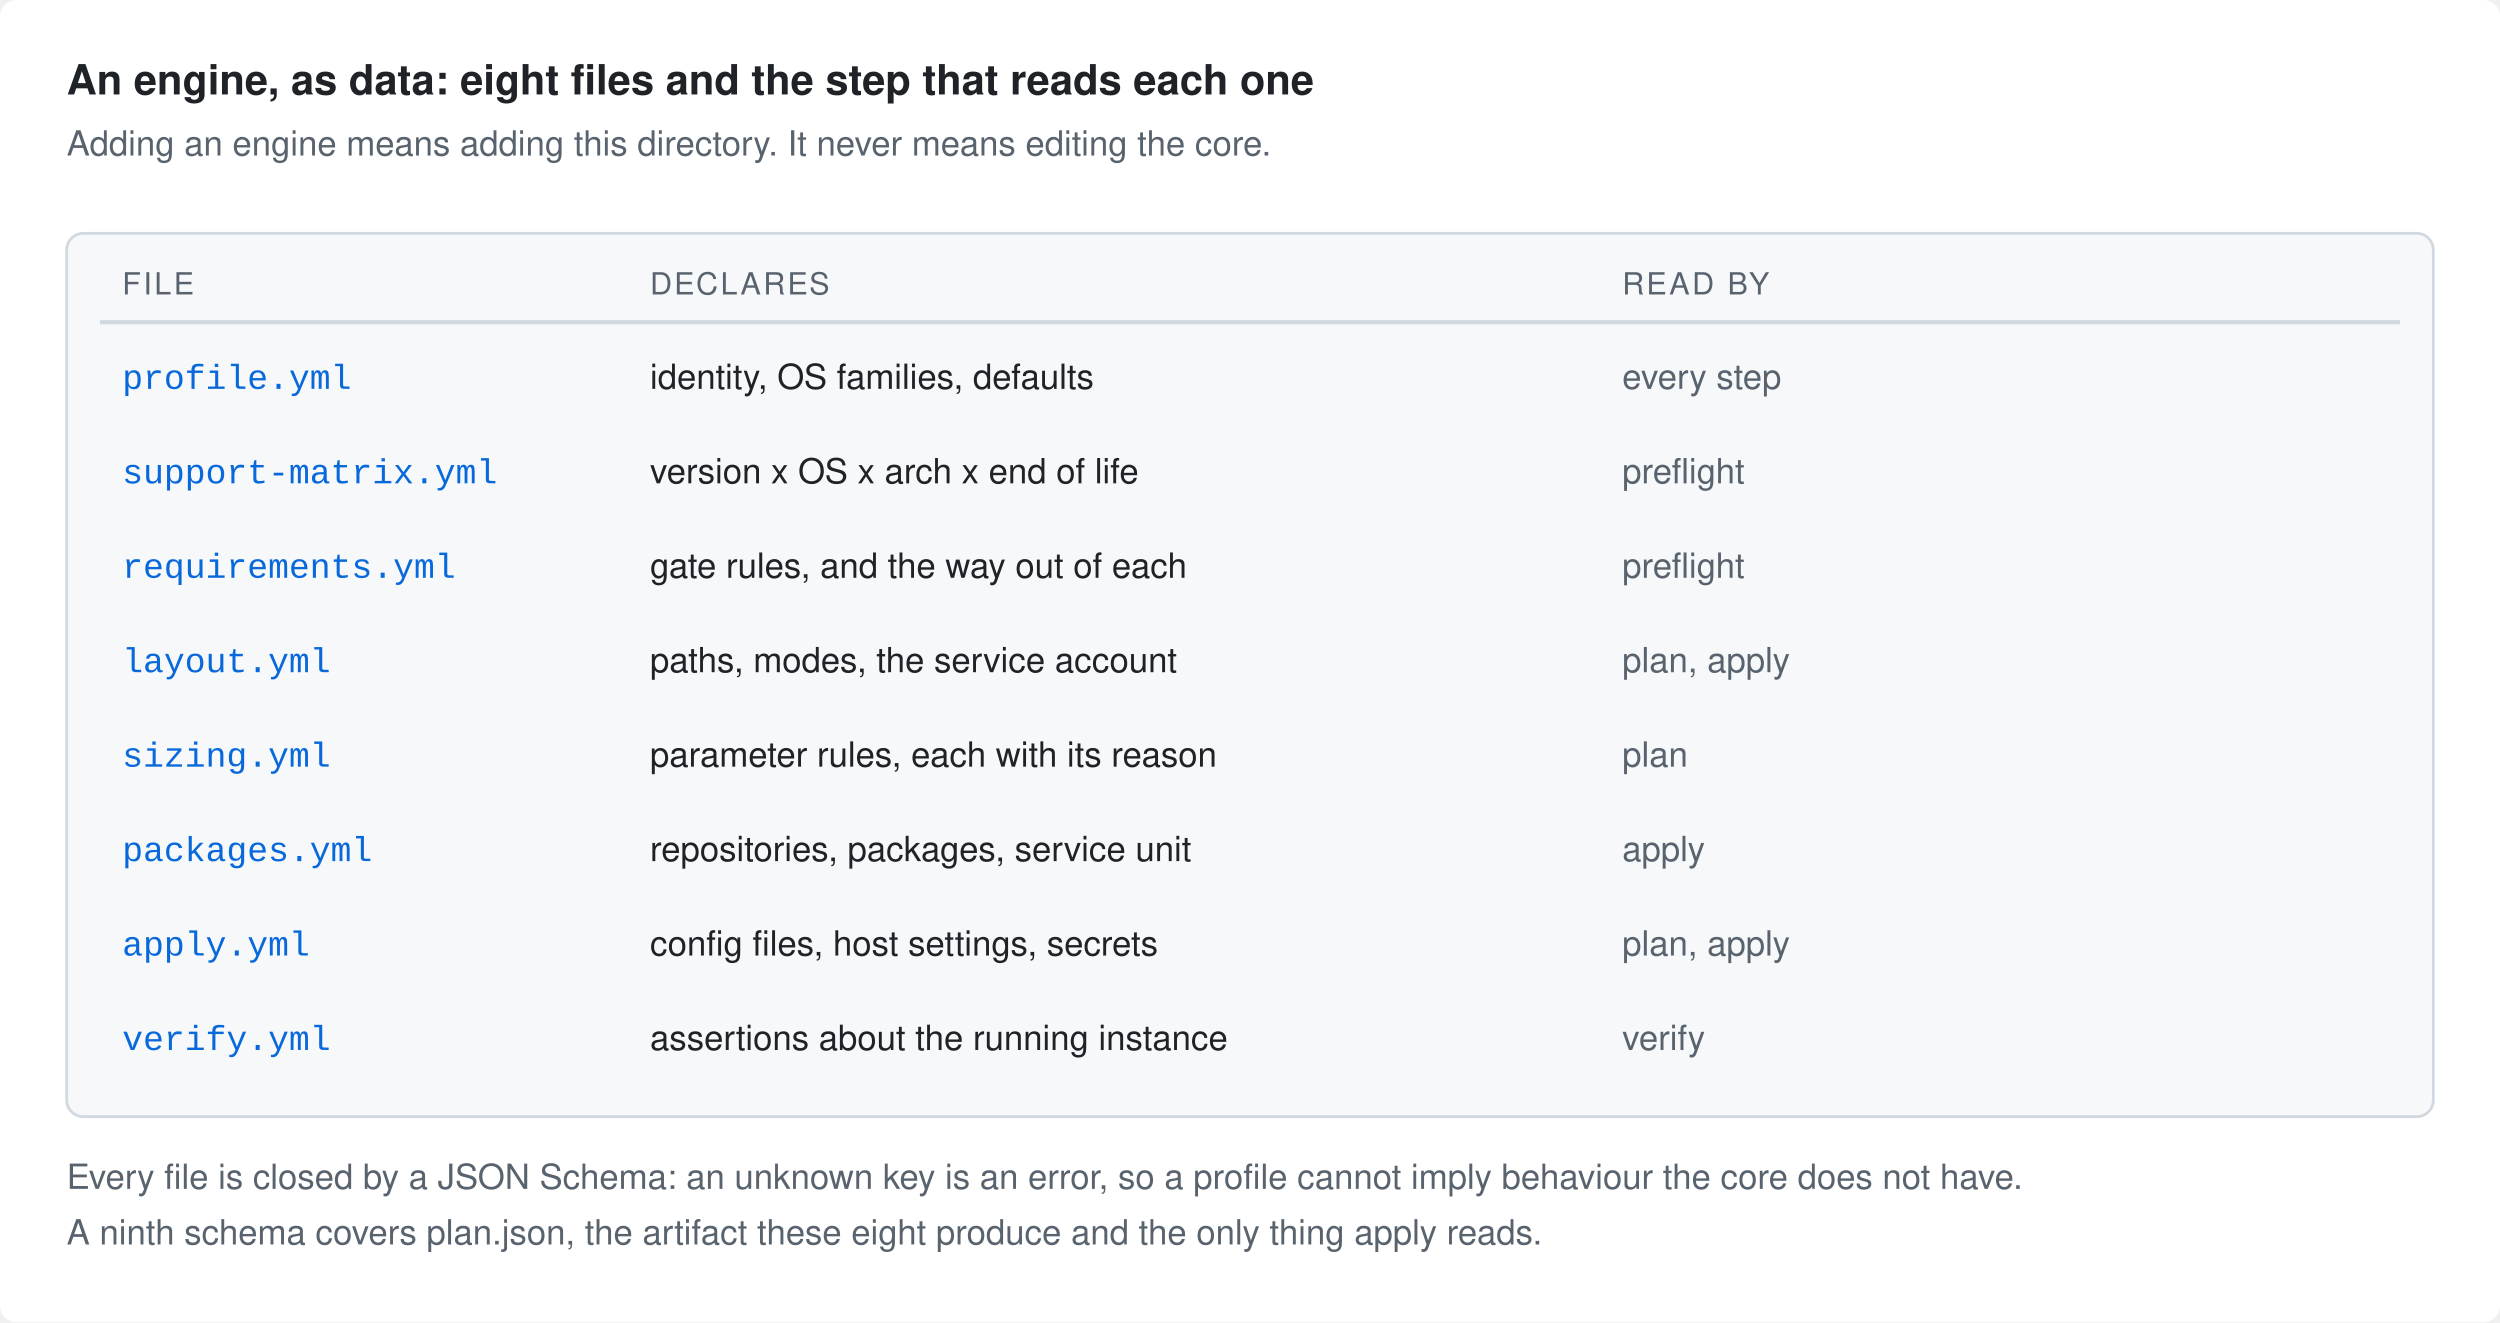
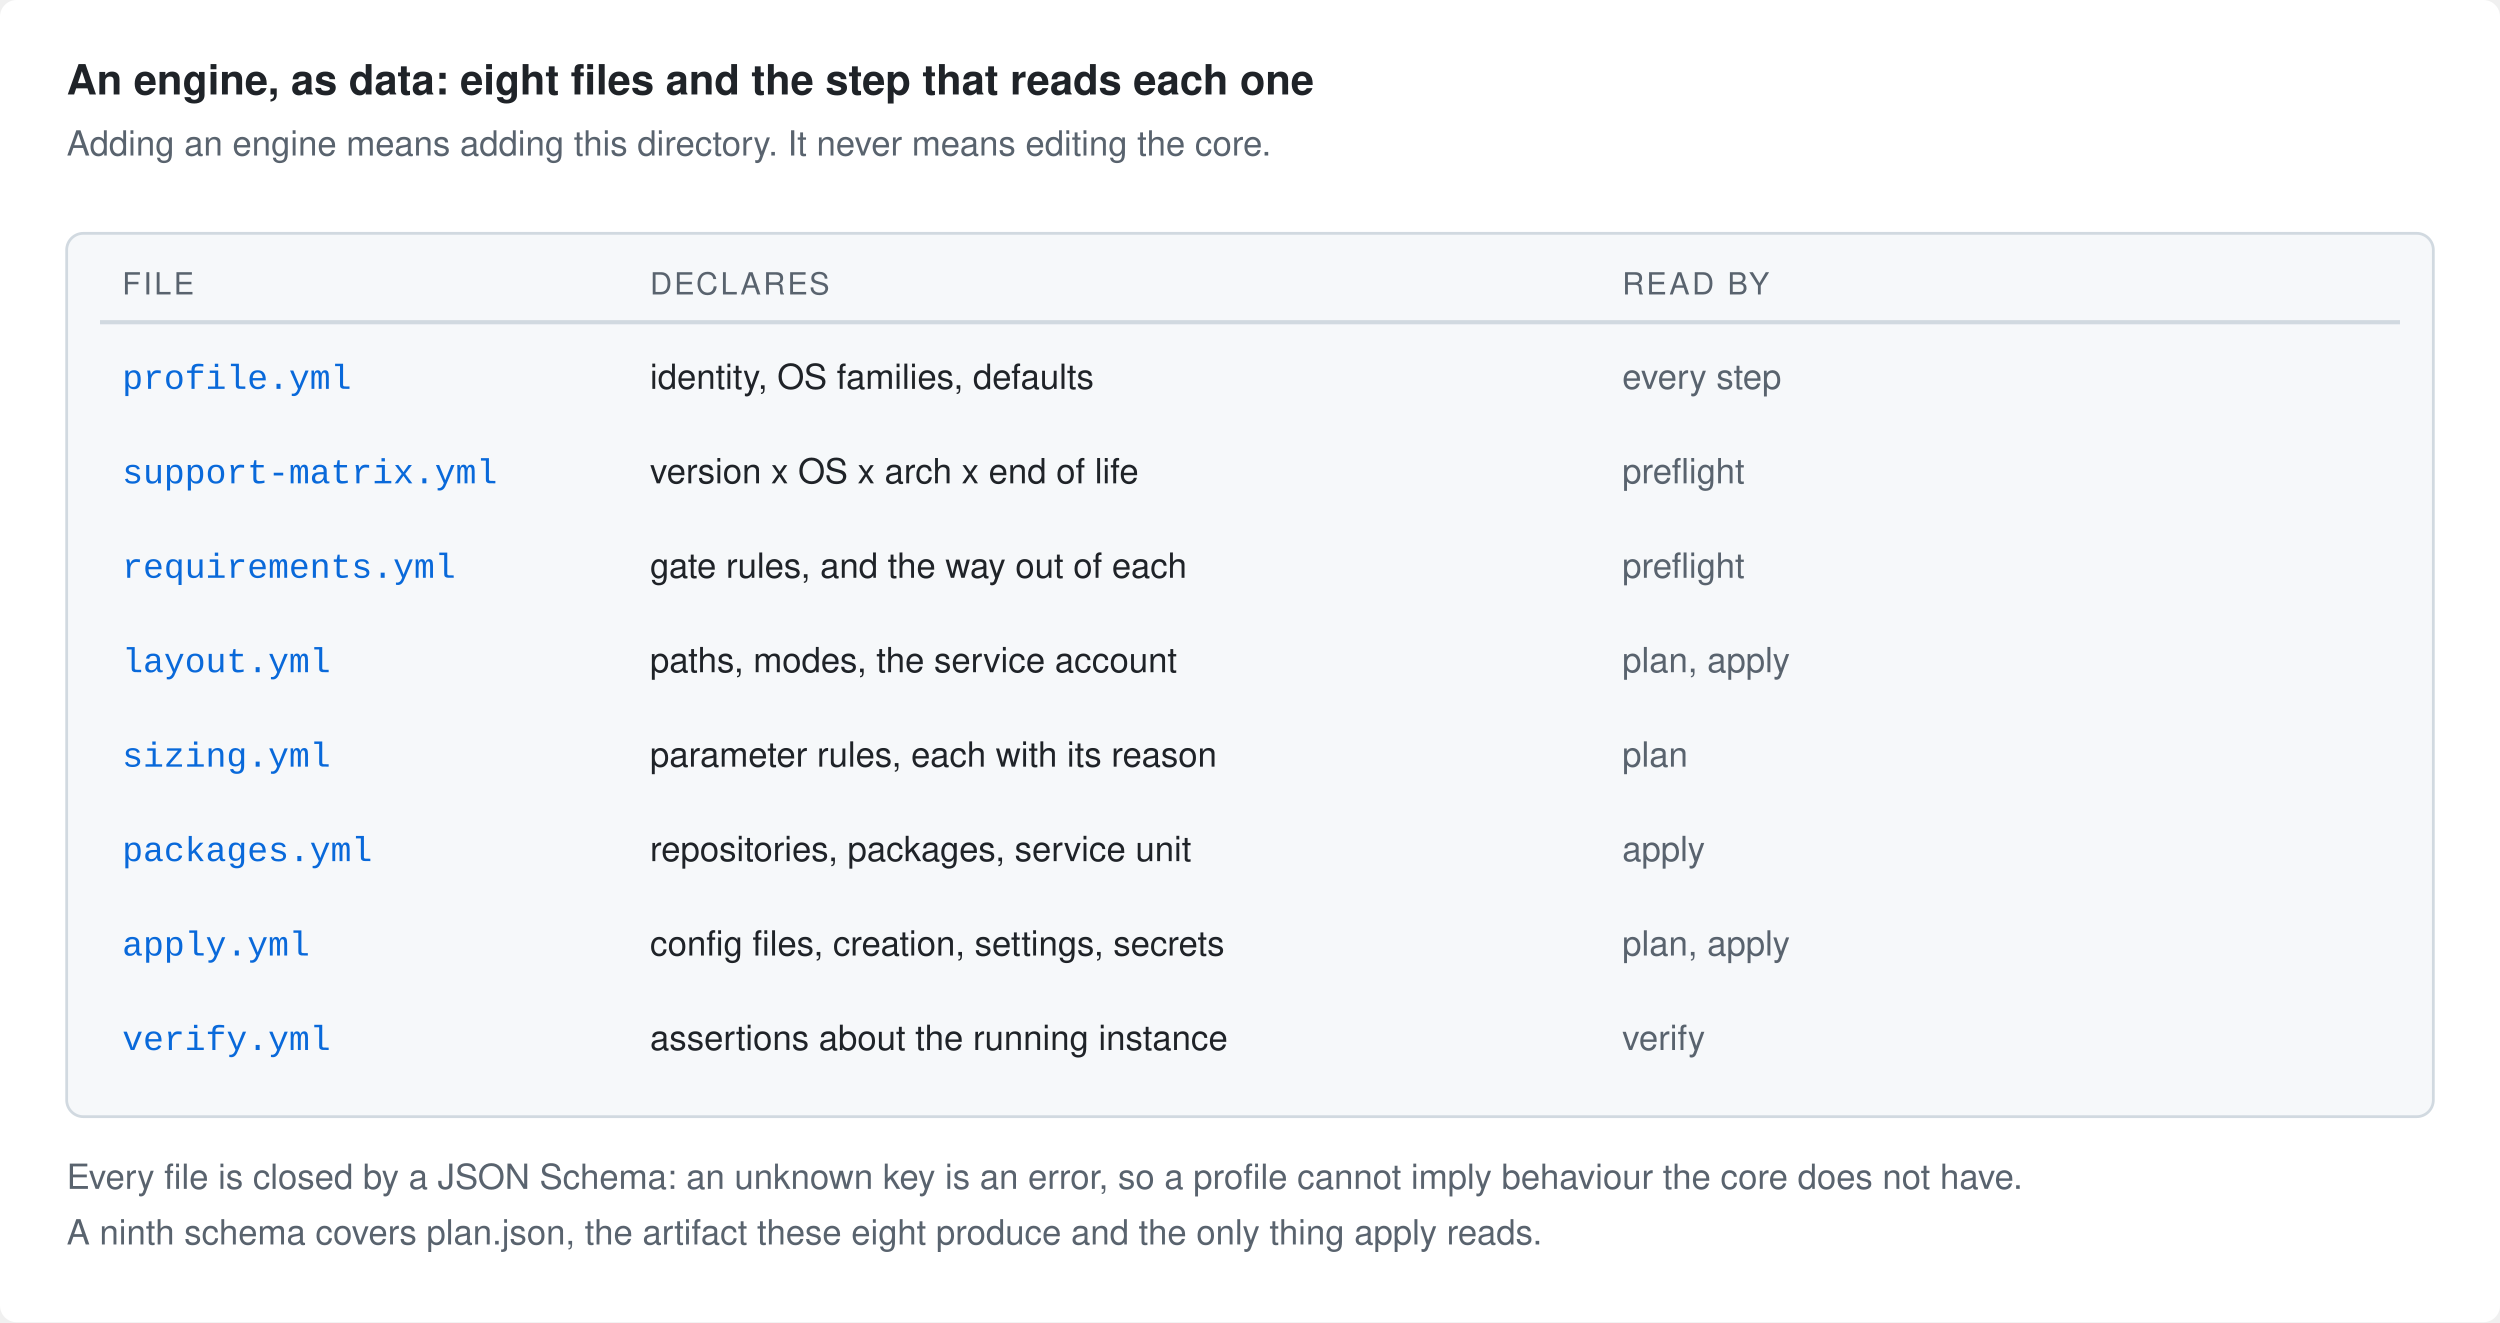
<svg xmlns="http://www.w3.org/2000/svg" width="900" height="476" viewBox="0 0 900 476" role="img">
  <defs>
    <marker id="arrow" viewBox="0 0 10 10" refX="9" refY="5" markerWidth="6" markerHeight="6" orient="auto">
      <path d="M 0 0 L 10 5 L 0 10 z" fill="context-stroke" />
    </marker>
  </defs>
  <rect x="0" y="0" width="900" height="476" rx="6" fill="#ffffff" stroke="none" stroke-width="1" />
  <text x="24.0" y="34" fill="#1f2328" font-family="-apple-system, BlinkMacSystemFont, 'Segoe UI', Helvetica, Arial, sans-serif" font-size="15" font-weight="600" text-anchor="start" letter-spacing="normal" xml:space="preserve">An engine, as data: eight files and the step that reads each one</text>
  <text x="24.0" y="56" fill="#59636e" font-family="-apple-system, BlinkMacSystemFont, 'Segoe UI', Helvetica, Arial, sans-serif" font-size="12.5" font-weight="normal" text-anchor="start" letter-spacing="normal" xml:space="preserve">Adding an engine means adding this directory. It never means editing the core.</text>
  <rect x="24.0" y="84.0" width="852.0" height="318.0" rx="6" fill="#f6f8fa" stroke="#d1d9e0" stroke-width="1" />
  <text x="44.0" y="106.0" fill="#59636e" font-family="-apple-system, BlinkMacSystemFont, 'Segoe UI', Helvetica, Arial, sans-serif" font-size="11" font-weight="normal" text-anchor="start" letter-spacing="0.08em" xml:space="preserve">FILE</text>
  <text x="234.0" y="106.0" fill="#59636e" font-family="-apple-system, BlinkMacSystemFont, 'Segoe UI', Helvetica, Arial, sans-serif" font-size="11" font-weight="normal" text-anchor="start" letter-spacing="0.08em" xml:space="preserve">DECLARES</text>
  <text x="584.0" y="106.0" fill="#59636e" font-family="-apple-system, BlinkMacSystemFont, 'Segoe UI', Helvetica, Arial, sans-serif" font-size="11" font-weight="normal" text-anchor="start" letter-spacing="0.08em" xml:space="preserve">READ BY</text>
  <line x1="36.0" y1="116.0" x2="864.0" y2="116.0" stroke="#d1d9e0" stroke-width="1.5" />
  <text x="44.0" y="140.0" fill="#0969da" font-family="ui-monospace, SFMono-Regular, Menlo, Consolas, 'Liberation Mono', monospace" font-size="12.5" font-weight="normal" text-anchor="start" letter-spacing="normal" xml:space="preserve">profile.yml</text>
  <text x="234.0" y="140.0" fill="#1f2328" font-family="-apple-system, BlinkMacSystemFont, 'Segoe UI', Helvetica, Arial, sans-serif" font-size="12.5" font-weight="normal" text-anchor="start" letter-spacing="normal" xml:space="preserve">identity, OS families, defaults</text>
  <text x="584.0" y="140.0" fill="#59636e" font-family="-apple-system, BlinkMacSystemFont, 'Segoe UI', Helvetica, Arial, sans-serif" font-size="12.5" font-weight="normal" text-anchor="start" letter-spacing="normal" xml:space="preserve">every step</text>
  <text x="44.0" y="174.0" fill="#0969da" font-family="ui-monospace, SFMono-Regular, Menlo, Consolas, 'Liberation Mono', monospace" font-size="12.5" font-weight="normal" text-anchor="start" letter-spacing="normal" xml:space="preserve">support-matrix.yml</text>
  <text x="234.0" y="174.0" fill="#1f2328" font-family="-apple-system, BlinkMacSystemFont, 'Segoe UI', Helvetica, Arial, sans-serif" font-size="12.5" font-weight="normal" text-anchor="start" letter-spacing="normal" xml:space="preserve">version x OS x arch x end of life</text>
  <text x="584.0" y="174.0" fill="#59636e" font-family="-apple-system, BlinkMacSystemFont, 'Segoe UI', Helvetica, Arial, sans-serif" font-size="12.5" font-weight="normal" text-anchor="start" letter-spacing="normal" xml:space="preserve">preflight</text>
  <text x="44.0" y="208.0" fill="#0969da" font-family="ui-monospace, SFMono-Regular, Menlo, Consolas, 'Liberation Mono', monospace" font-size="12.5" font-weight="normal" text-anchor="start" letter-spacing="normal" xml:space="preserve">requirements.yml</text>
  <text x="234.0" y="208.0" fill="#1f2328" font-family="-apple-system, BlinkMacSystemFont, 'Segoe UI', Helvetica, Arial, sans-serif" font-size="12.5" font-weight="normal" text-anchor="start" letter-spacing="normal" xml:space="preserve">gate rules, and the way out of each</text>
  <text x="584.0" y="208.0" fill="#59636e" font-family="-apple-system, BlinkMacSystemFont, 'Segoe UI', Helvetica, Arial, sans-serif" font-size="12.5" font-weight="normal" text-anchor="start" letter-spacing="normal" xml:space="preserve">preflight</text>
  <text x="44.0" y="242.0" fill="#0969da" font-family="ui-monospace, SFMono-Regular, Menlo, Consolas, 'Liberation Mono', monospace" font-size="12.5" font-weight="normal" text-anchor="start" letter-spacing="normal" xml:space="preserve">layout.yml</text>
  <text x="234.0" y="242.0" fill="#1f2328" font-family="-apple-system, BlinkMacSystemFont, 'Segoe UI', Helvetica, Arial, sans-serif" font-size="12.5" font-weight="normal" text-anchor="start" letter-spacing="normal" xml:space="preserve">paths, modes, the service account</text>
  <text x="584.0" y="242.0" fill="#59636e" font-family="-apple-system, BlinkMacSystemFont, 'Segoe UI', Helvetica, Arial, sans-serif" font-size="12.5" font-weight="normal" text-anchor="start" letter-spacing="normal" xml:space="preserve">plan, apply</text>
  <text x="44.0" y="276.0" fill="#0969da" font-family="ui-monospace, SFMono-Regular, Menlo, Consolas, 'Liberation Mono', monospace" font-size="12.5" font-weight="normal" text-anchor="start" letter-spacing="normal" xml:space="preserve">sizing.yml</text>
  <text x="234.0" y="276.0" fill="#1f2328" font-family="-apple-system, BlinkMacSystemFont, 'Segoe UI', Helvetica, Arial, sans-serif" font-size="12.5" font-weight="normal" text-anchor="start" letter-spacing="normal" xml:space="preserve">parameter rules, each with its reason</text>
  <text x="584.0" y="276.0" fill="#59636e" font-family="-apple-system, BlinkMacSystemFont, 'Segoe UI', Helvetica, Arial, sans-serif" font-size="12.5" font-weight="normal" text-anchor="start" letter-spacing="normal" xml:space="preserve">plan</text>
  <text x="44.0" y="310.0" fill="#0969da" font-family="ui-monospace, SFMono-Regular, Menlo, Consolas, 'Liberation Mono', monospace" font-size="12.5" font-weight="normal" text-anchor="start" letter-spacing="normal" xml:space="preserve">packages.yml</text>
  <text x="234.0" y="310.0" fill="#1f2328" font-family="-apple-system, BlinkMacSystemFont, 'Segoe UI', Helvetica, Arial, sans-serif" font-size="12.5" font-weight="normal" text-anchor="start" letter-spacing="normal" xml:space="preserve">repositories, packages, service unit</text>
  <text x="584.0" y="310.0" fill="#59636e" font-family="-apple-system, BlinkMacSystemFont, 'Segoe UI', Helvetica, Arial, sans-serif" font-size="12.5" font-weight="normal" text-anchor="start" letter-spacing="normal" xml:space="preserve">apply</text>
  <text x="44.0" y="344.0" fill="#0969da" font-family="ui-monospace, SFMono-Regular, Menlo, Consolas, 'Liberation Mono', monospace" font-size="12.5" font-weight="normal" text-anchor="start" letter-spacing="normal" xml:space="preserve">apply.yml</text>
-   <text x="234.0" y="344.0" fill="#1f2328" font-family="-apple-system, BlinkMacSystemFont, 'Segoe UI', Helvetica, Arial, sans-serif" font-size="12.5" font-weight="normal" text-anchor="start" letter-spacing="normal" xml:space="preserve">config files, host settings, secrets</text>
+   <text x="234.0" y="344.0" fill="#1f2328" font-family="-apple-system, BlinkMacSystemFont, 'Segoe UI', Helvetica, Arial, sans-serif" font-size="12.5" font-weight="normal" text-anchor="start" letter-spacing="normal" xml:space="preserve">config files, creation, settings, secrets</text>
  <text x="584.0" y="344.0" fill="#59636e" font-family="-apple-system, BlinkMacSystemFont, 'Segoe UI', Helvetica, Arial, sans-serif" font-size="12.5" font-weight="normal" text-anchor="start" letter-spacing="normal" xml:space="preserve">plan, apply</text>
  <text x="44.0" y="378.0" fill="#0969da" font-family="ui-monospace, SFMono-Regular, Menlo, Consolas, 'Liberation Mono', monospace" font-size="12.5" font-weight="normal" text-anchor="start" letter-spacing="normal" xml:space="preserve">verify.yml</text>
  <text x="234.0" y="378.0" fill="#1f2328" font-family="-apple-system, BlinkMacSystemFont, 'Segoe UI', Helvetica, Arial, sans-serif" font-size="12.5" font-weight="normal" text-anchor="start" letter-spacing="normal" xml:space="preserve">assertions about the running instance</text>
  <text x="584.0" y="378.0" fill="#59636e" font-family="-apple-system, BlinkMacSystemFont, 'Segoe UI', Helvetica, Arial, sans-serif" font-size="12.5" font-weight="normal" text-anchor="start" letter-spacing="normal" xml:space="preserve">verify</text>
  <text x="24.0" y="428.0" fill="#59636e" font-family="-apple-system, BlinkMacSystemFont, 'Segoe UI', Helvetica, Arial, sans-serif" font-size="12.5" font-weight="normal" text-anchor="start" letter-spacing="normal" xml:space="preserve">Every file is closed by a JSON Schema: an unknown key is an error, so a profile cannot imply behaviour the core does not have.</text>
  <text x="24.0" y="448.0" fill="#59636e" font-family="-apple-system, BlinkMacSystemFont, 'Segoe UI', Helvetica, Arial, sans-serif" font-size="12.5" font-weight="normal" text-anchor="start" letter-spacing="normal" xml:space="preserve">A ninth schema covers plan.json, the artifact these eight produce and the only thing apply reads.</text>
</svg>
